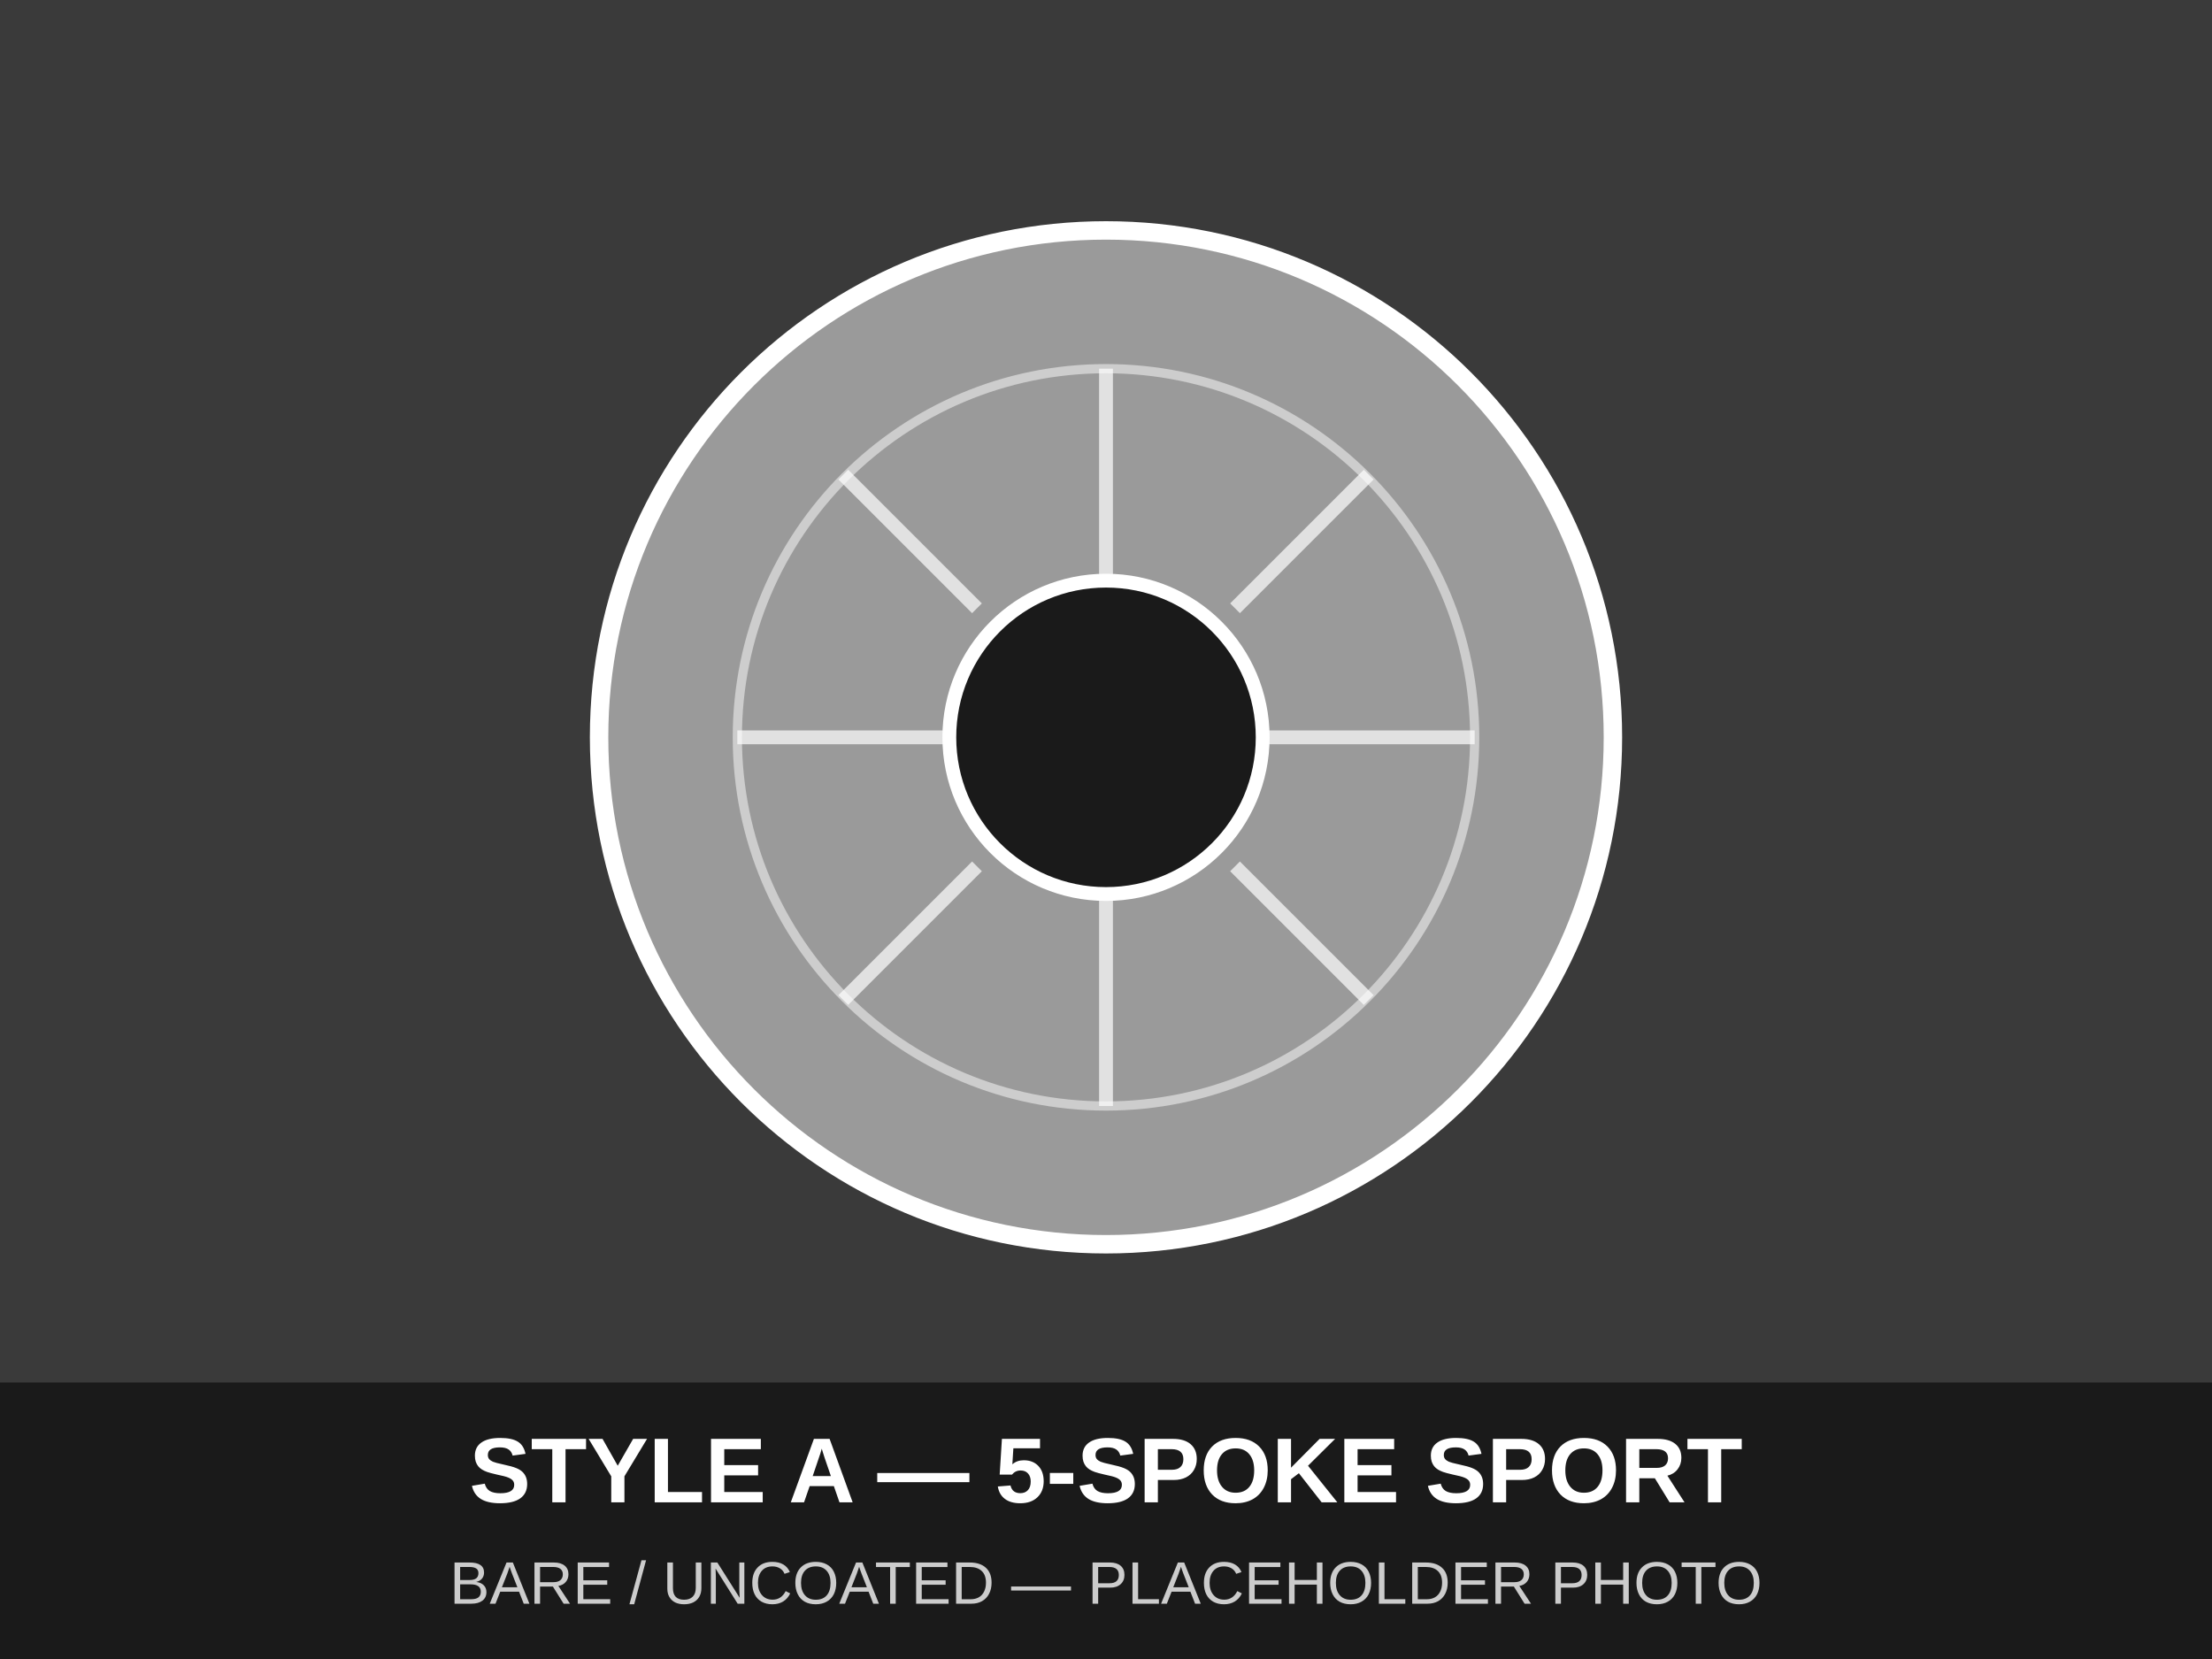
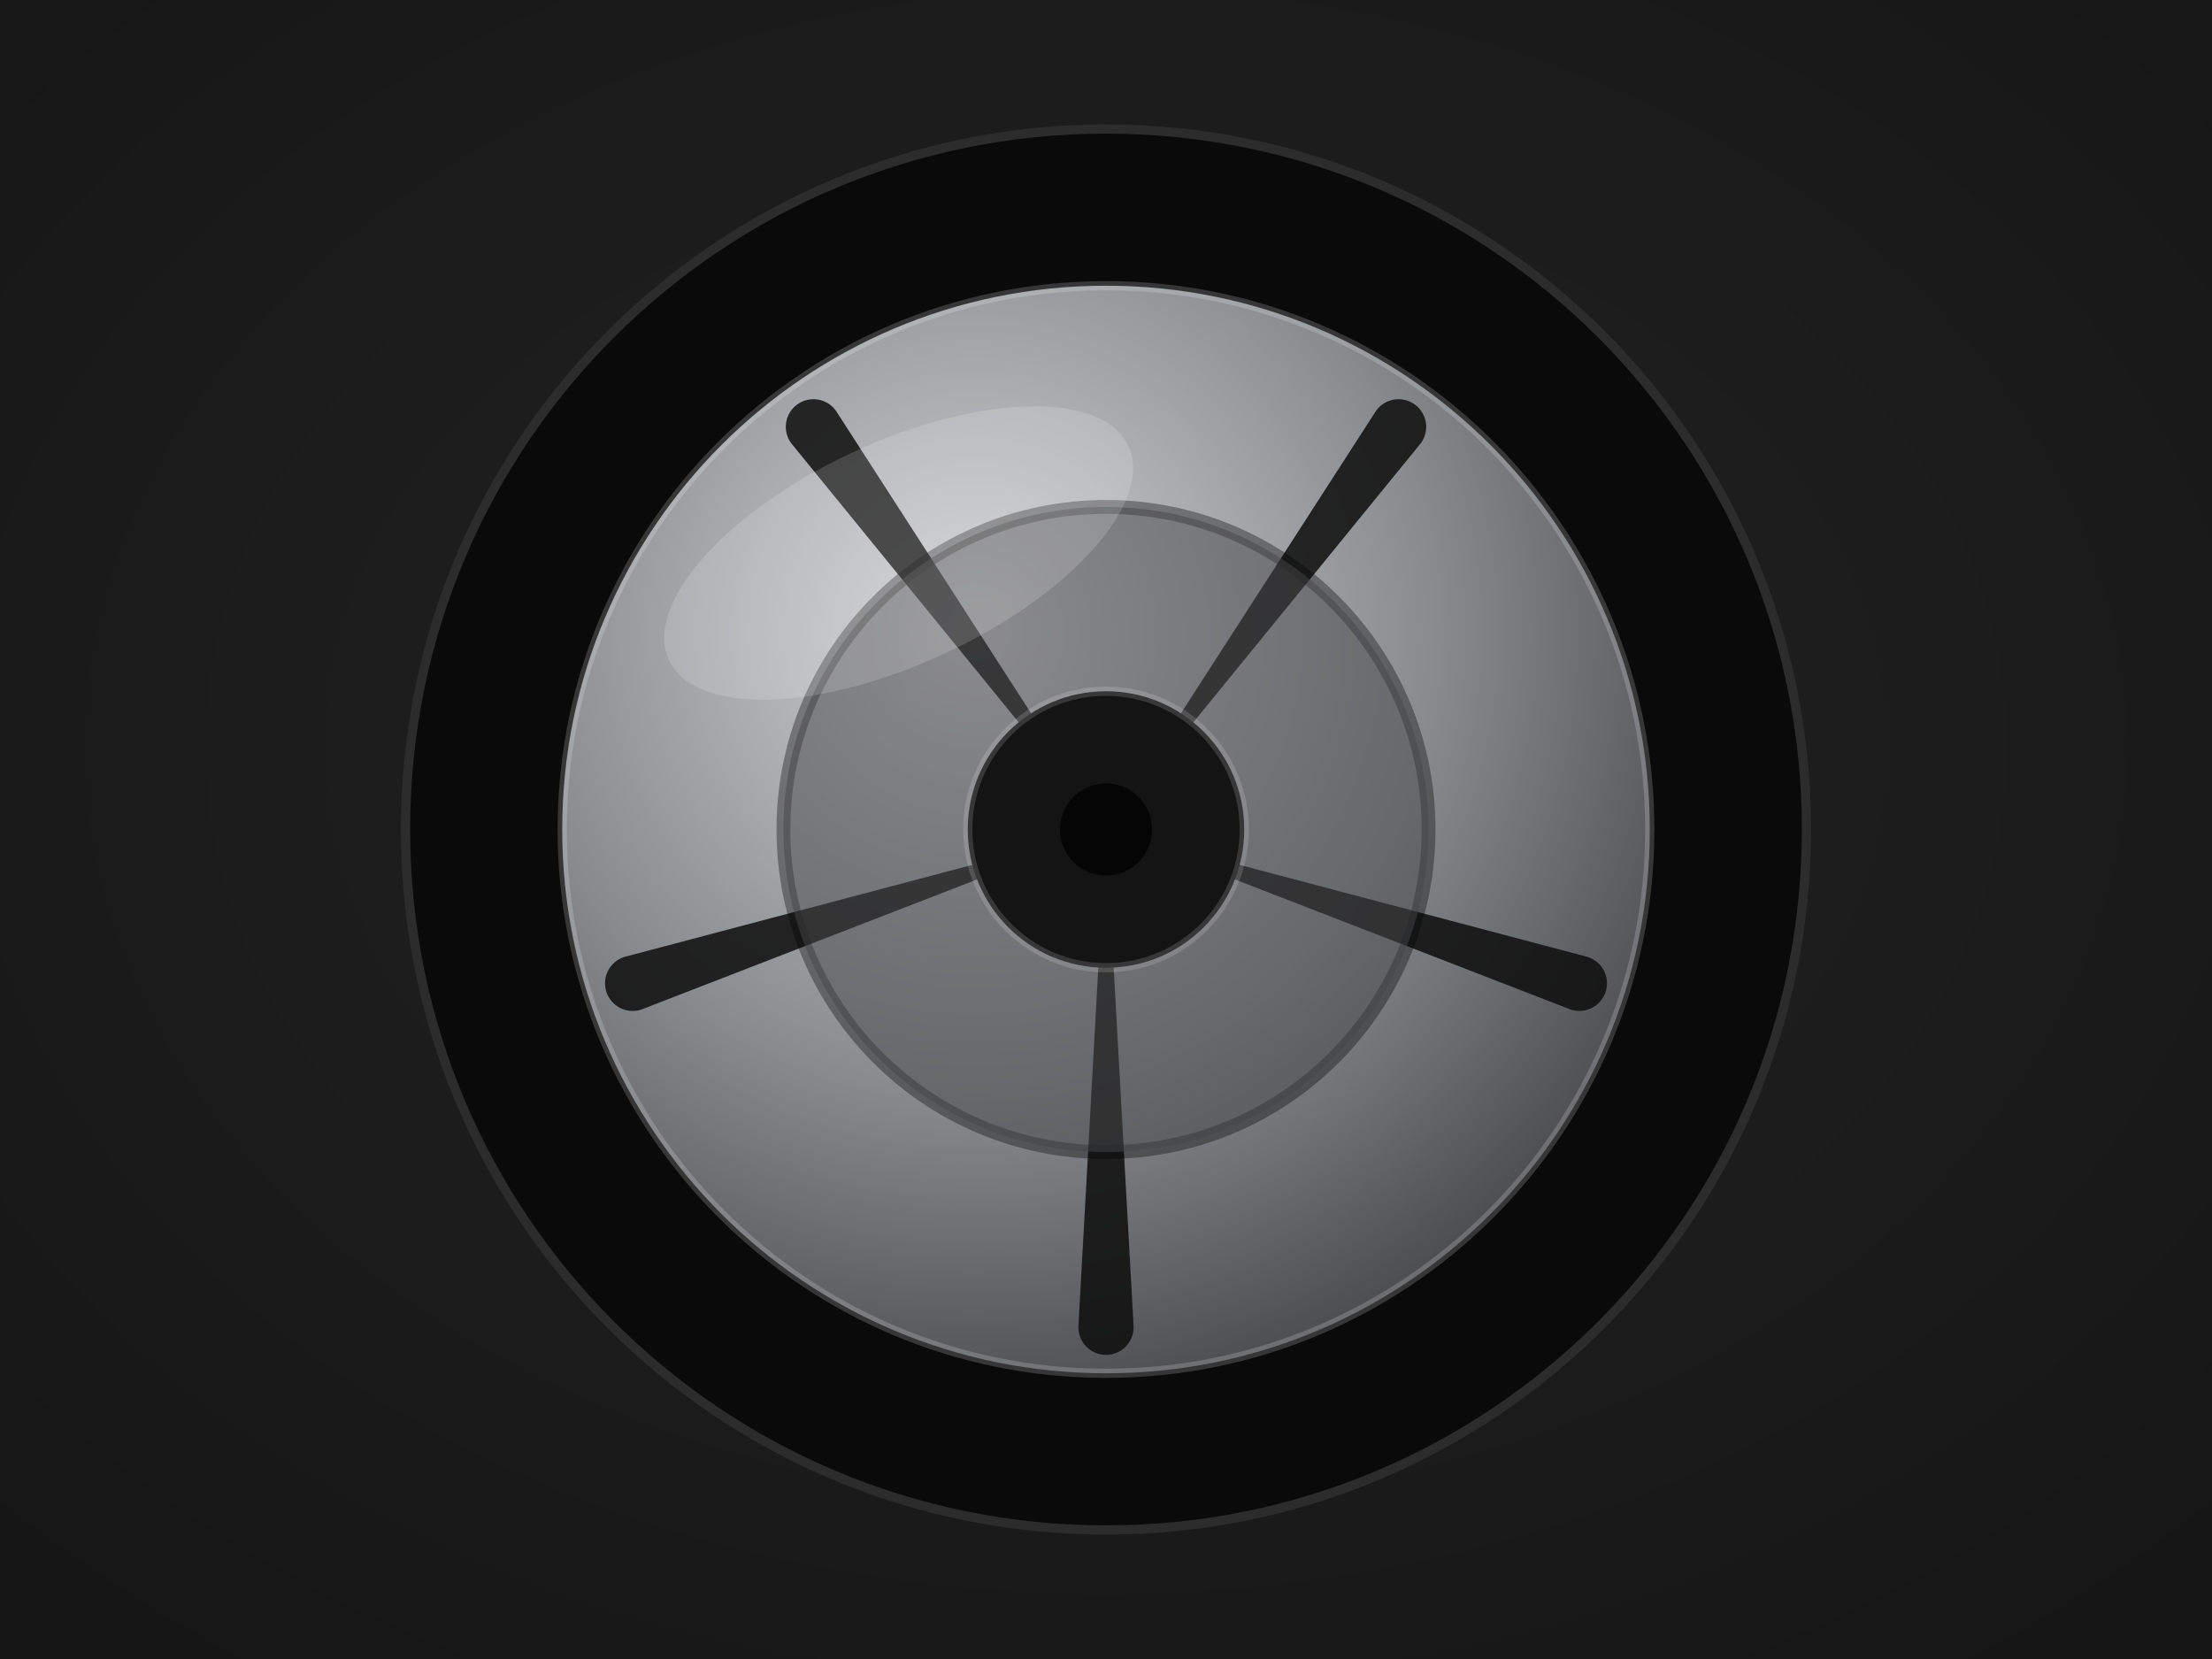
- <svg xmlns="http://www.w3.org/2000/svg" viewBox="0 0 480 360" width="480" height="360" role="img" aria-label="STYLE A — 5-SPOKE SPORT BARE / UNCOATED placeholder photo">
-   <rect width="480" height="360" fill="#3a3a3a" />
-   <circle cx="240" cy="160" r="110" fill="#9a9a9a" stroke="#ffffff" stroke-width="4" />
-   <circle cx="240" cy="160" r="80" fill="none" stroke="#ffffff" stroke-width="2" opacity="0.5" />
-   <circle cx="240" cy="160" r="34" fill="#1a1a1a" stroke="#ffffff" stroke-width="3" />
-   <g stroke="#ffffff" stroke-width="3" opacity="0.7">
-     <line x1="240" y1="80" x2="240" y2="126" />
-     <line x1="240" y1="240" x2="240" y2="194" />
-     <line x1="160" y1="160" x2="206" y2="160" />
-     <line x1="320" y1="160" x2="274" y2="160" />
-     <line x1="183" y1="103" x2="212" y2="132" />
-     <line x1="297" y1="217" x2="268" y2="188" />
-     <line x1="297" y1="103" x2="268" y2="132" />
-     <line x1="183" y1="217" x2="212" y2="188" />
-   </g>
-   <rect x="0" y="300" width="480" height="60" fill="#000000" opacity="0.55" />
-   <text x="240" y="326" text-anchor="middle" font-family="Arial, Helvetica, sans-serif" font-size="20" font-weight="bold" fill="#ffffff">STYLE A — 5-SPOKE SPORT</text>
-   <text x="240" y="348" text-anchor="middle" font-family="Arial, Helvetica, sans-serif" font-size="13" fill="#cccccc">BARE / UNCOATED — PLACEHOLDER PHOTO</text>
+ <svg xmlns="http://www.w3.org/2000/svg" viewBox="0 0 480 360" width="480" height="360" role="img" aria-label="Style A bare metal">
+   <defs>
+     <radialGradient id="grad_Style_A_bare_metal" cx="38%" cy="32%" r="75%">
+       <stop offset="0%" stop-color="#d0d1d3" />
+       <stop offset="55%" stop-color="#8a8d90" />
+       <stop offset="100%" stop-color="#454648" />
+     </radialGradient>
+     <radialGradient id="bg_glow" cx="50%" cy="45%" r="70%">
+       <stop offset="0%" stop-color="#232323" />
+       <stop offset="100%" stop-color="#161616" />
+     </radialGradient>
+   </defs>
+   <rect width="480" height="360" fill="url(#bg_glow)" />
+   <circle cx="240" cy="180" r="152" fill="#0a0a0a" />
+   <circle cx="240" cy="180" r="152" fill="none" stroke="#2c2c2c" stroke-width="2" />
+   <circle cx="240" cy="180" r="118" fill="url(#grad_Style_A_bare_metal)" stroke="rgba(255,255,255,0.18)" stroke-width="2" />
+   <path d="M240,180 L246,72 A6,6 0 0 0 234,72 Z" fill="#0d0d0d" opacity="0.85" transform="rotate(36 240 180)" />
+   <path d="M240,180 L246,72 A6,6 0 0 0 234,72 Z" fill="#0d0d0d" opacity="0.85" transform="rotate(108 240 180)" />
+   <path d="M240,180 L246,72 A6,6 0 0 0 234,72 Z" fill="#0d0d0d" opacity="0.85" transform="rotate(180 240 180)" />
+   <path d="M240,180 L246,72 A6,6 0 0 0 234,72 Z" fill="#0d0d0d" opacity="0.85" transform="rotate(252 240 180)" />
+   <path d="M240,180 L246,72 A6,6 0 0 0 234,72 Z" fill="#0d0d0d" opacity="0.85" transform="rotate(324 240 180)" />
+   <circle cx="240" cy="180" r="70" fill="none" stroke="rgba(0,0,0,0.35)" stroke-width="3" />
+   <circle cx="240" cy="180" r="70" fill="#454648" opacity="0.5" />
+   <circle cx="240" cy="180" r="30" fill="#141414" stroke="rgba(255,255,255,0.15)" stroke-width="2" />
+   <circle cx="240" cy="180" r="10" fill="#050505" />
+   <ellipse cx="195" cy="120" rx="55" ry="24" fill="#ffffff" opacity="0.16" transform="rotate(-25 195 120)" />
</svg>
